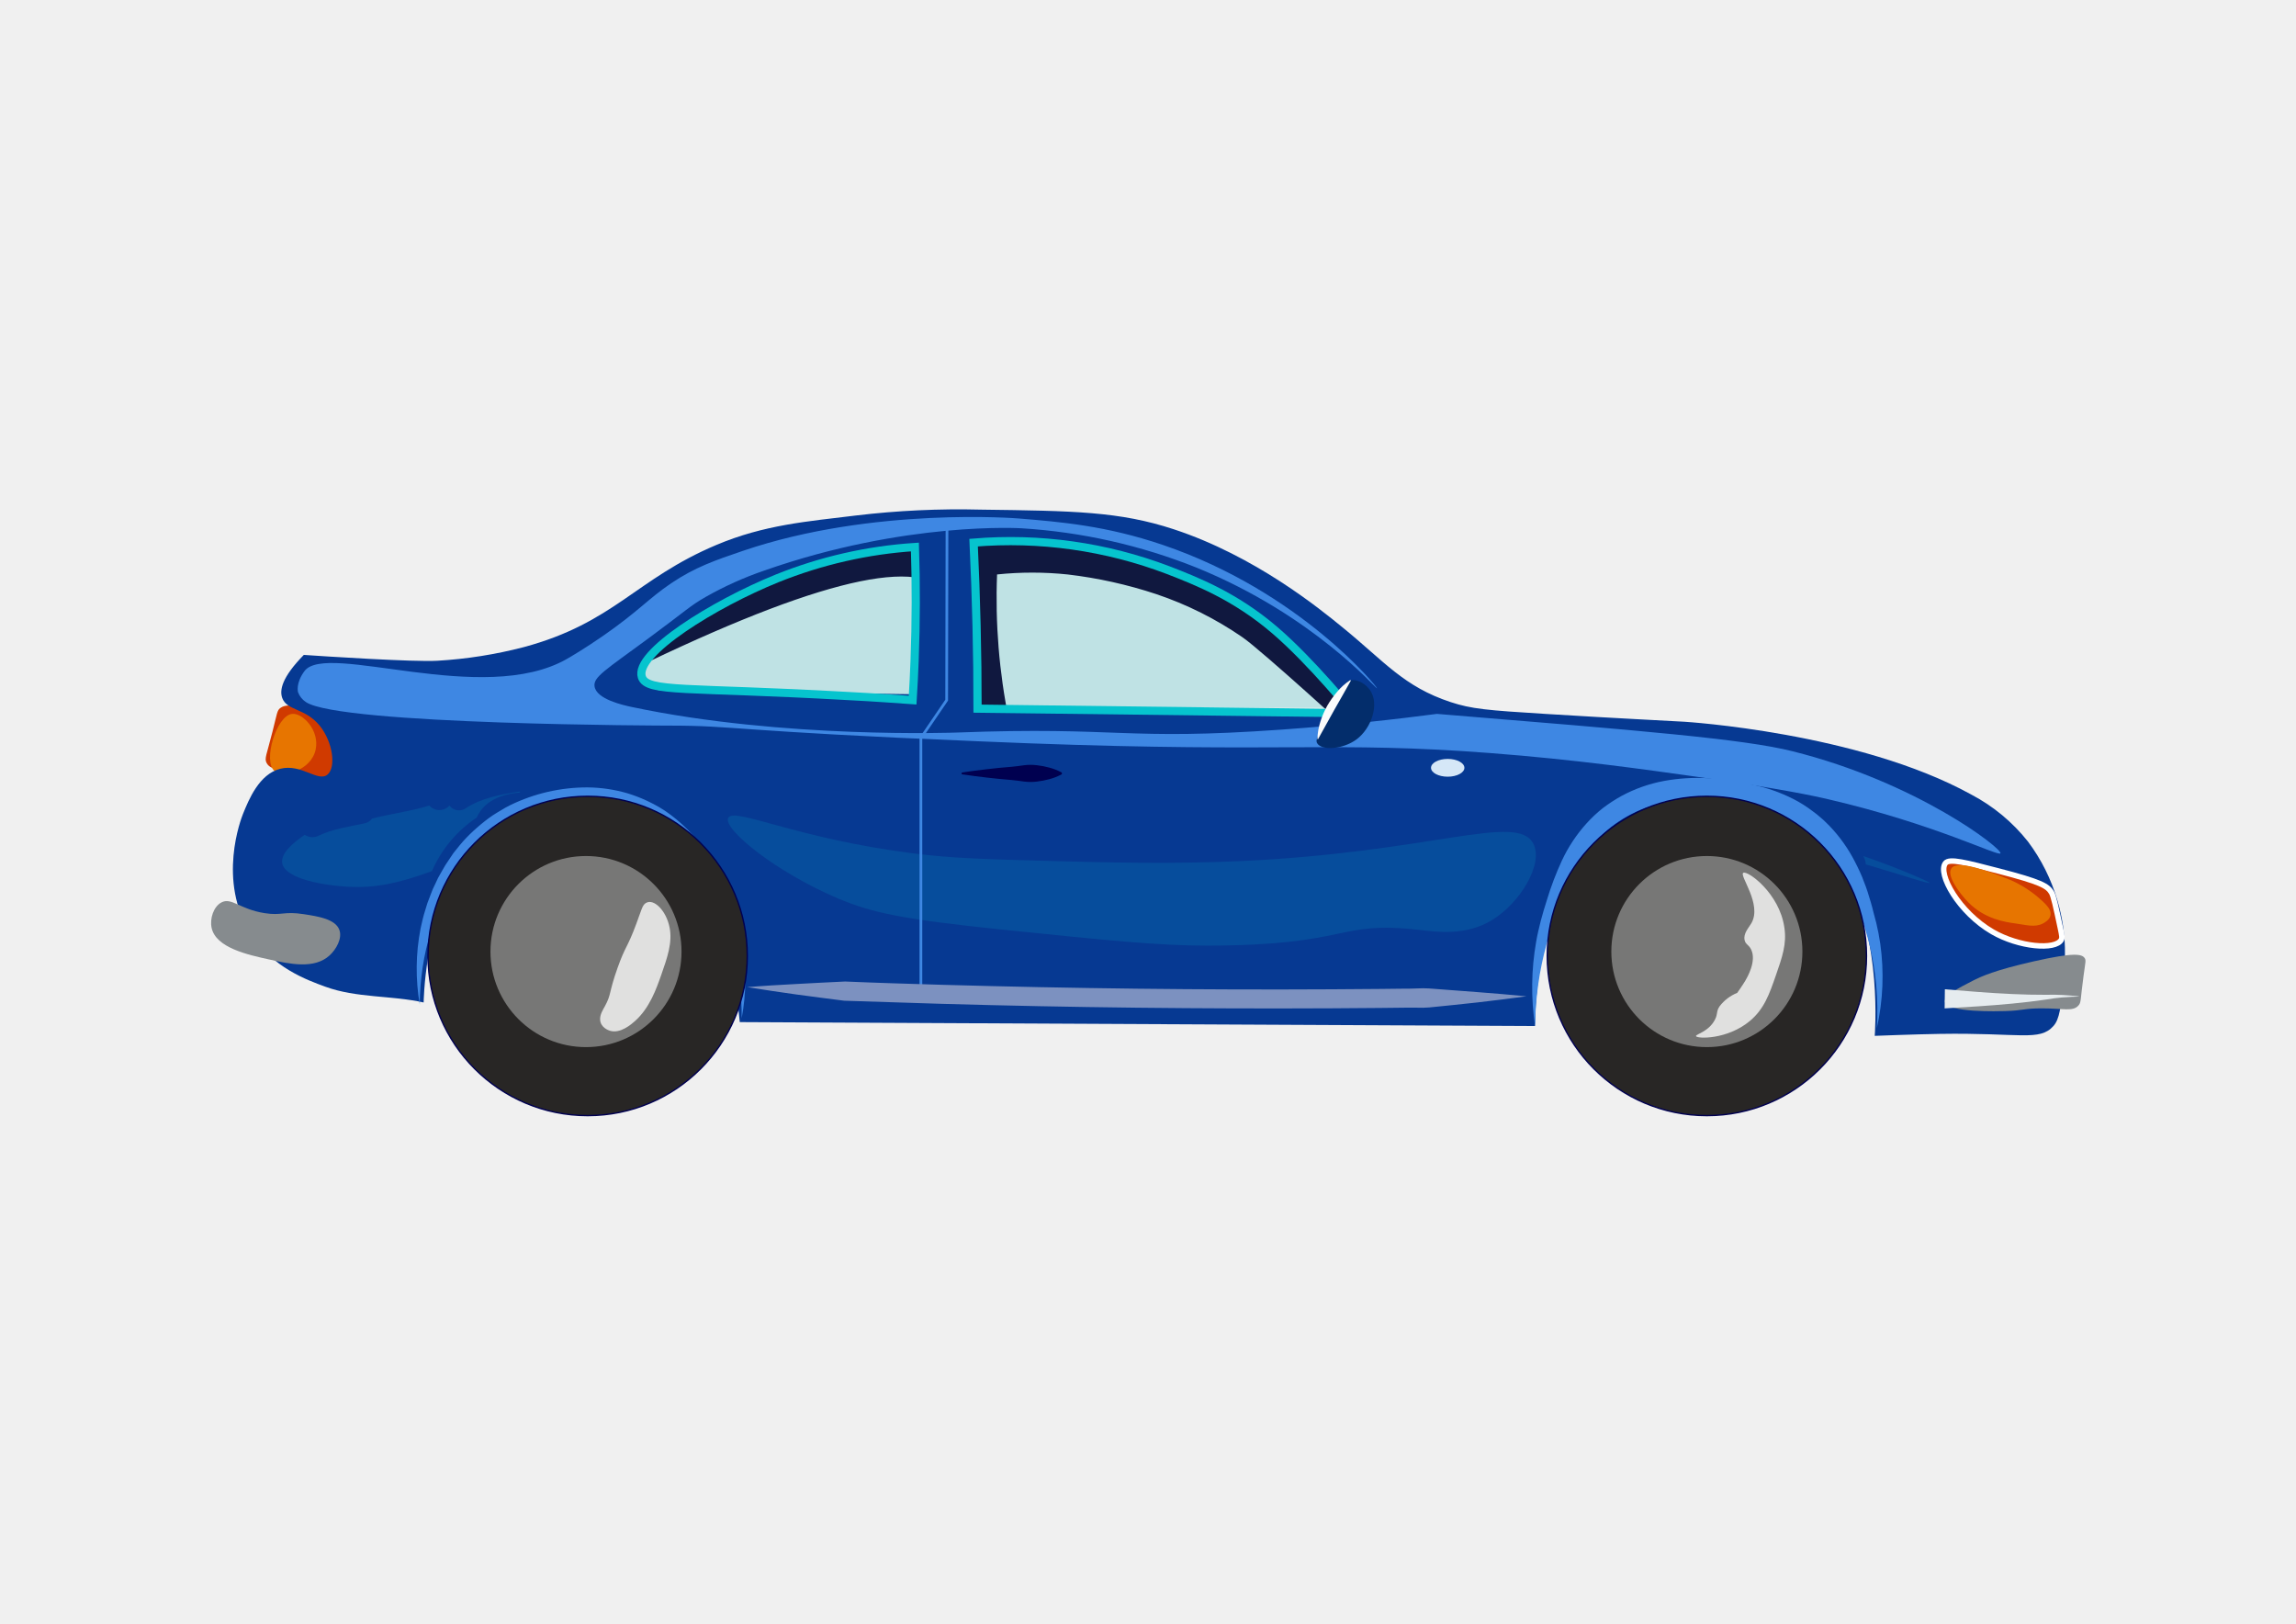
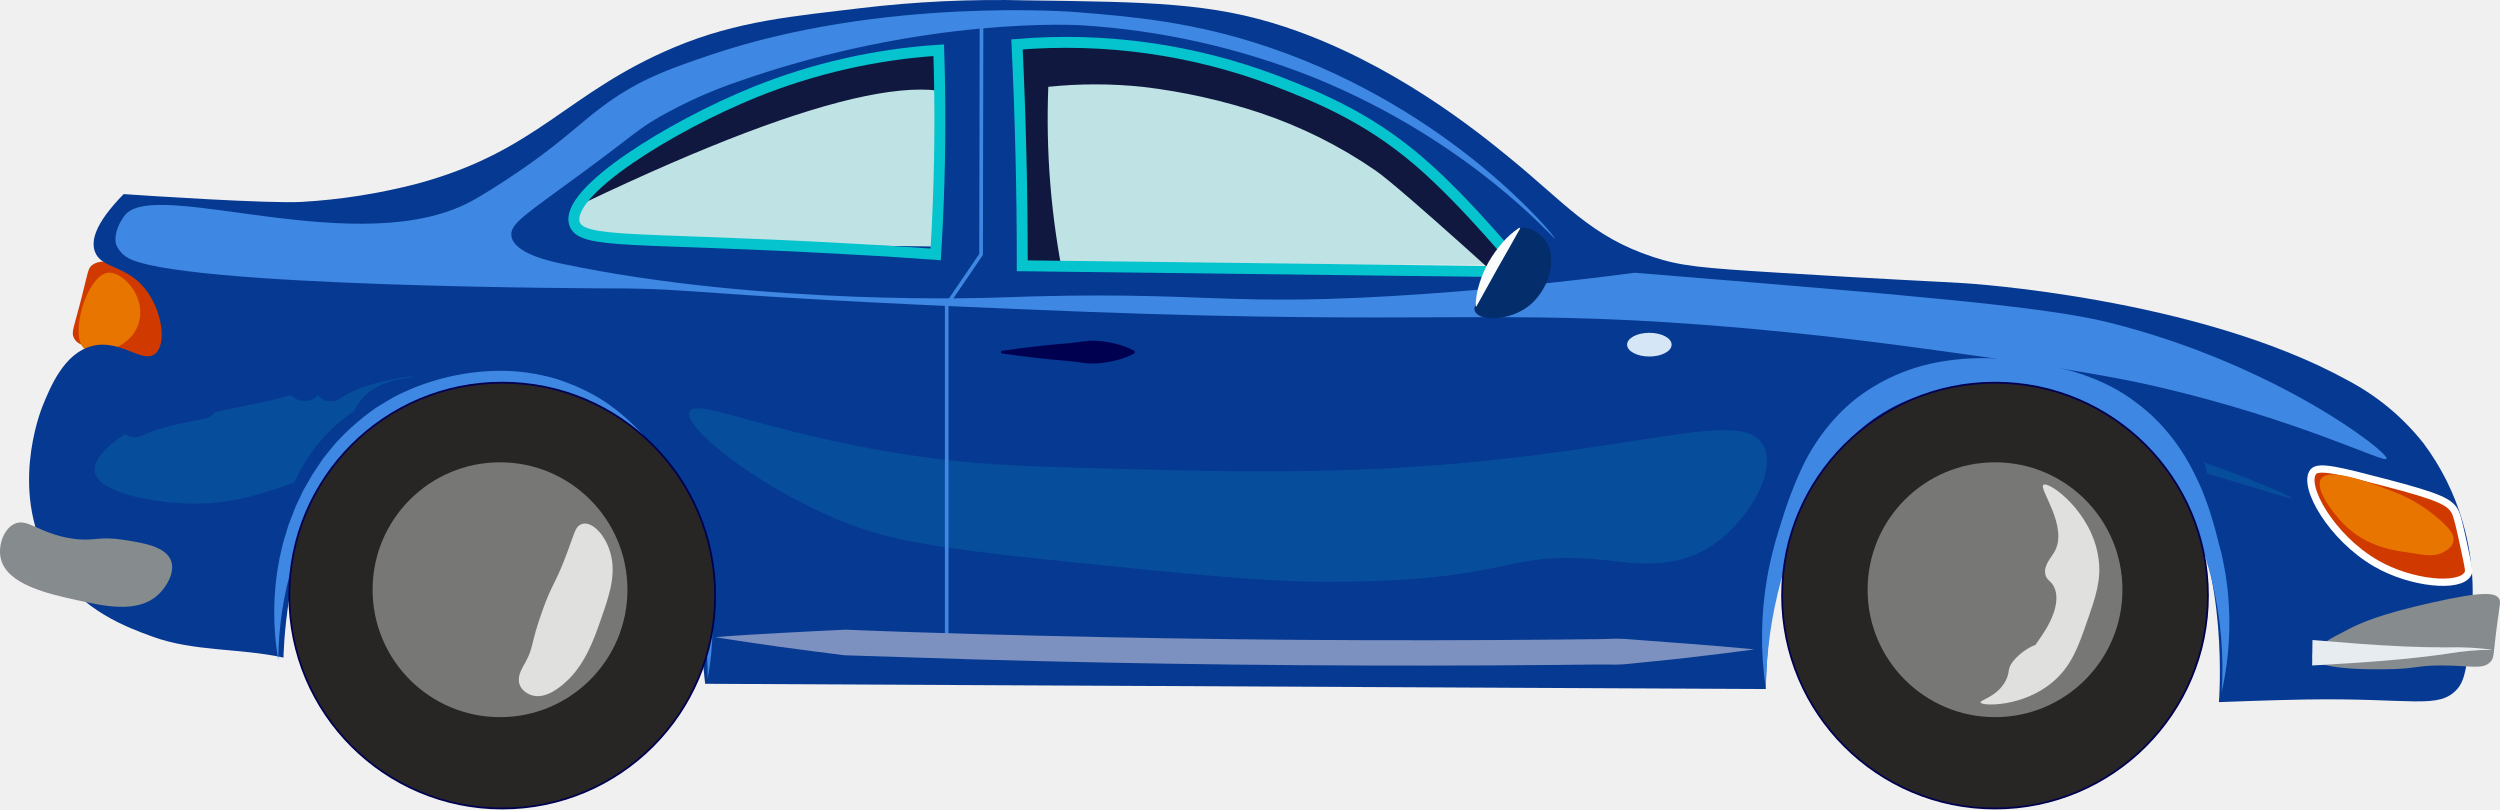
- <svg xmlns="http://www.w3.org/2000/svg" id="Layer_1" data-name="Layer 1" viewBox="0 0 841.89 595.28">
-   <defs>
-     <style>.cls-1{fill:#bfe2e4;}.cls-2{fill:#10183f;}.cls-3{fill:#063992;}.cls-20,.cls-4{fill:#d03a00;}.cls-5{fill:#e77500;}.cls-6{fill:#064d9c;}.cls-7,.cls-9{fill:none;}.cls-7{stroke:#3e87e3;}.cls-13,.cls-20,.cls-7,.cls-9{stroke-miterlimit:10;}.cls-8{fill:#3e87e3;}.cls-9{stroke:#06c4ce;stroke-width:3px;}.cls-10{fill:#7c91c0;}.cls-11{fill:#868b8e;}.cls-12{fill:#000050;}.cls-13{fill:#282625;stroke:#000050;stroke-width:0.5px;}.cls-14{fill:#777776;}.cls-15{fill:#e0e0df;}.cls-16{fill:#d5e7f7;}.cls-17{fill:#032d6b;}.cls-18{fill:#fafbfc;}.cls-19{fill:#e6ecef;}.cls-20{stroke:#fff;stroke-width:2px;}</style>
+ <svg xmlns="http://www.w3.org/2000/svg" id="Layer_1" data-name="Layer 1" viewBox="0 0 687.286 222.514" version="1.1" width="687.287" height="222.514">
+   <defs id="defs4">
+     <style id="style2">.cls-1{fill:#bfe2e4;}.cls-2{fill:#10183f;}.cls-3{fill:#063992;}.cls-20,.cls-4{fill:#d03a00;}.cls-5{fill:#e77500;}.cls-6{fill:#064d9c;}.cls-7,.cls-9{fill:none;}.cls-7{stroke:#3e87e3;}.cls-13,.cls-20,.cls-7,.cls-9{stroke-miterlimit:10;}.cls-8{fill:#3e87e3;}.cls-9{stroke:#06c4ce;stroke-width:3px;}.cls-10{fill:#7c91c0;}.cls-11{fill:#868b8e;}.cls-12{fill:#000050;}.cls-13{fill:#282625;stroke:#000050;stroke-width:0.5px;}.cls-14{fill:#777776;}.cls-15{fill:#e0e0df;}.cls-16{fill:#d5e7f7;}.cls-17{fill:#032d6b;}.cls-18{fill:#fafbfc;}.cls-19{fill:#e6ecef;}.cls-20{stroke:#fff;stroke-width:2px;}</style>
  </defs>
-   <path class="cls-1" d="M231.68,249.48C228.89,241,259.46,222,285,212a176.3,176.3,0,0,1,50.52-11.5c.43,13.31.43,27.24-.12,41.74-.18,4.87-.43,9.67-.72,14.4-5.57-.42-13.9-1-24-1.52C252.06,252.08,233.71,255.68,231.68,249.48Z" />
-   <path class="cls-1" d="M360.94,197q.71,14.81,1.08,30.24.38,16.17.36,31.68c98.09.62,108.94.62,130.66.62h-4.32l7,.49c-.07-.07-30.66-36.78-63.46-53C416.74,199.46,393.93,193,360.94,197Z" />
-   <path class="cls-2" d="M365.6,210.6a223.17,223.17,0,0,0,4.32,53.28,23.39,23.39,0,0,1-17.28,0,23.06,23.06,0,0,1-10.8-9.36q13.2-27.47,5-37.44-16.61-20.33-121.68,31.68a170.33,170.33,0,0,1,30.24-25.2c36.82-24.06,73.18-27.22,94.32-28.8,32-2.4,59.49,2.22,74.16,7.92A251.75,251.75,0,0,1,448.4,214.2c6.72,3.64,10.09,5.47,14.4,8.64,10,7.34,10.38,11.08,20.88,20.88,11.61,10.83,20.37,14.92,19.44,17.28-1.16,2.92-15.12.71-15.12.72,12.25,11.21-25.46-23.36-32.4-28.08a126.74,126.74,0,0,0-31.67-15.84h0a163.52,163.52,0,0,0-32.39-7.19A125,125,0,0,0,365.6,210.6Z" />
-   <path class="cls-3" d="M111.42,240.14l0,0C109.87,240,110,240,111.42,240.14Z" />
-   <path class="cls-4" d="M102.8,259.56c3.46-2.56,10.54.83,14.4,3.6,13.87,9.94,15.34,32.88,11.52,34.56-2.92,1.28-6.51-10.93-19.44-14.4-5.55-1.5-9.92-.6-11.52-3.6-.89-1.68,0-2.91,2.16-11.52C101.63,261.51,101.57,260.46,102.8,259.56Z" />
-   <path class="cls-5" d="M107.12,261.72c3.84-.4,10.08,6,8.64,13-1.64,7.9-12,10.38-15.12,7.92C96.33,279.17,101.29,262.32,107.12,261.72Z" />
-   <path class="cls-3" d="M754.4,330.12a67.34,67.34,0,0,0-10.8-21.6,65.2,65.2,0,0,0-20.88-17.28C681.41,268.48,617.6,264.6,617.6,264.6c-8.05-.49-22.32-1.1-51.12-2.88-21.35-1.32-26.94-1.82-34.56-4.32-17.19-5.66-24.17-14.79-39.6-27.36-8.56-7-32.17-26.21-61.92-36-19.86-6.54-36.76-6.76-70.56-7.2A318.82,318.82,0,0,0,313.76,189c-17.72,2.17-33.55,3.38-51.12,10.8-29.57,12.47-37.41,28.5-70.56,37.44a163.45,163.45,0,0,1-31.68,5c-8.65.52-42.44-1.68-49-2.14-8.18,8.35-8.92,13-7.9,15.82,1.73,4.69,8.41,3.63,13.68,10.08,4.87,5.94,6.13,15.34,2.88,18-3.47,2.83-9.51-4.11-17.28-2.16s-11.55,11.31-13.68,16.56c-.67,1.65-9.56,24.58,2.88,43.92,8,12.44,20.49,16.93,27.36,19.44,11.42,4.16,24.13,3.13,36,5.76,0,0,.38-29.09,12.24-47.52,8.25-12.82,24.83-24.81,44.62-25.23,23.74-.51,44.54,15.79,51.14,32.43,3.91,9.84,5.76,27.16,6.48,33.84.17,1.54,1.44,13.67,1.44,13.68l291.6,1.44s-.37-31.42,12.24-53.28c2-3.48,13.31-23.09,35.44-28.95,25.61-6.78,54,7.94,66.08,27.51,13.76,22.32,10.8,58.32,10.8,58.32s14.53-.57,23.76-.72c29.6-.48,36.65,2.82,41.76-2.88,2.29-2.56,2.73-7,3.6-15.84C757.26,353.29,758.18,342.87,754.4,330.12Zm-419-135.36h0v59.76h0s-27.48-.35-51.84-.72c-9.45-.15-23.59-.38-41-.72a8.27,8.27,0,0,1-6.48-3.6,8.11,8.11,0,0,1-.82-6.54l8.74-9.3h0s31.69-20.64,68.4-29.52c18.41-4.46,33.24-4.79,44.64-5,8.43-.19,33.2-.74,56.16,5C454.76,214.59,482.89,244,496.64,261c-49.79-.61-79.63-.75-97.92-.75H359.84l-2.16-65.52H335.36Z" />
-   <path class="cls-6" d="M267,299.88c-1.94,4.05,17.42,19.84,40.32,29.52,12.32,5.2,23.29,7.63,61.2,11.52,37.58,3.85,56.37,5.78,74.16,5.76,53-.07,47-9.24,77.76-5.76,6.4.72,17,2.28,26.64-3.6,10.36-6.3,19.05-20.72,15.12-28.08-6.08-11.38-37.39,3.35-108,6.48-24.8,1.09-48,.48-66.24,0-25.78-.69-38.66-1-53.28-2.88C291.69,307.38,269,295.72,267,299.88Z" />
-   <path class="cls-7" d="M347.24,193.14l-.12,63.55-9.45,13.88h0l0,90.51" />
-   <path class="cls-8" d="M111.67,246c-3.35,4.49-2.39,7.78-2.39,7.78a7.38,7.38,0,0,0,2.88,3.6c12.37,8.43,133.2,8.64,133.2,8.64,24.8,0,22.31,2,113.76,5.76l18,.72c94.35,3.49,111.82-.8,169.15,3.57,31.46,2.4,57.39,6.1,75.65,8.67C653.67,289.21,666,292,670.3,293c39.45,9.17,62.61,21.19,63.22,19.84.75-1.65-30.45-26-76.32-37.44-17.9-4.48-55.37-7.55-130.31-13.68h0c-14.23,1.87-33.69,4.11-56.88,5.76-58.1,4.12-59.17-1.19-119.16,1.08,0,0-63.58,2.4-119.16-9.36-3.24-.69-13-2.85-13.68-7.56-.53-3.43,4-6,19.8-17.64,14.45-10.67,14.88-11.65,20.88-15.12a126.33,126.33,0,0,1,21.6-9.72c51.83-18.19,94.32-15.48,94.32-15.48a206.8,206.8,0,0,1,64.08,14.4c43,17.47,66,44.62,66.24,44.28s-28.18-35.45-78.48-52.56c-20.77-7.07-37.54-8.46-52.92-9.72,0,0-53.35-4.41-101.16,11.88-10.2,3.47-17.54,6-26.28,11.88-8.3,5.6-12.09,10.38-25.2,19.44-6.43,4.44-11.66,7.53-13,8.28C177.14,259.17,119.76,235.17,111.67,246Z" />
-   <path class="cls-9" d="M235.35,248.19c-2.77-8.67,26.53-26.82,49.61-36.15a163.49,163.49,0,0,1,50.52-11.5c.43,13.31.43,27.24-.12,41.74-.18,4.87-.43,9.67-.72,14.4-5.51-.39-13.86-1-24-1.52C251.9,251.84,237.19,253.93,235.35,248.19Z" />
-   <path class="cls-9" d="M357,198.94q.71,14.81,1.08,30.24.38,15.63.36,30.62l137.76,1.68h0s-15.23-18.86-28.8-30.48c-14.65-12.56-29-18.06-39.12-22A162.62,162.62,0,0,0,357,198.94Z" />
-   <path class="cls-10" d="M274,361.89c3-.25,6-.42,9-.63l9-.51c6-.34,11.93-.62,17.89-.91,11.89.51,23.78.85,35.67,1.21q35.67,1,71.35,1.42t71.38.22l17.84-.13,8.92-.1c1.49,0,3,0,4.46-.08a36.87,36.87,0,0,1,4.46,0l17.87,1.35c6,.47,11.92.94,17.89,1.53-5.94.82-11.88,1.53-17.82,2.23S530,368.72,524,369.35a37.05,37.05,0,0,1-4.47.08c-1.49,0-3,0-4.47,0l-8.94.1-17.87.13q-35.75.18-71.49-.22t-71.47-1.42l-35.73-1.14c-5.93-.76-11.87-1.51-17.79-2.32l-8.89-1.29C279.93,362.82,277,362.39,274,361.89Z" />
-   <path class="cls-8" d="M153.92,368.28a77,77,0,0,1,.29-27.86c.52-2.3,1-4.62,1.76-6.87.37-1.12.64-2.29,1.1-3.38l1.28-3.34c.41-1.12,1-2.18,1.48-3.26s1-2.18,1.63-3.2l1.8-3.13c.64-1,1.34-2,2-3l1-1.48,1.14-1.42c.77-.93,1.5-1.9,2.31-2.8a58.46,58.46,0,0,1,5.21-5.11,60.45,60.45,0,0,1,5.77-4.52c1-.66,2.09-1.28,3.14-1.92a33.94,33.94,0,0,1,3.24-1.8,64.38,64.38,0,0,1,28.37-6.52,54.07,54.07,0,0,1,14.66,2.17,54.94,54.94,0,0,1,13.47,6.23,58.24,58.24,0,0,1,19.21,21.71,90.33,90.33,0,0,1,5.59,13.06c.74,2.18,1.5,4.44,2.12,6.72.32,1.14.62,2.29.87,3.44s.51,2.31.72,3.47a76.66,76.66,0,0,1-.13,27.85,93.67,93.67,0,0,0-3.69-27c-.33-1.07-.63-2.15-1-3.21s-.72-2.12-1.12-3.16c-.79-2.09-1.69-4.12-2.64-6.22a100.69,100.69,0,0,0-6.17-11.86c-4.64-7.48-10.55-14-17.82-18.43a48.81,48.81,0,0,0-11.6-5.05,47,47,0,0,0-12.55-1.76A55.07,55.07,0,0,0,202.64,298a61.93,61.93,0,0,0-12.28,4,28,28,0,0,0-2.83,1.45l-2.8,1.58a64.05,64.05,0,0,0-5.24,3.75,61.85,61.85,0,0,0-4.86,4.31c-.77.76-1.47,1.6-2.22,2.39l-1.11,1.21-1,1.28a68.72,68.72,0,0,0-7.21,11l-1.48,3c-.52,1-.87,2-1.32,3.07-.92,2-1.55,4.18-2.29,6.3A93.83,93.83,0,0,0,153.92,368.28Z" />
-   <path class="cls-8" d="M562.88,376.2a95.88,95.88,0,0,1,.39-30.93c.22-1.29.47-2.57.77-3.84s.58-2.55.92-3.82c.64-2.53,1.44-5.05,2.2-7.48a111.12,111.12,0,0,1,5.58-14.7,55.2,55.2,0,0,1,9-13.55,48.9,48.9,0,0,1,6-5.63,57.58,57.58,0,0,1,6.94-4.5,53.29,53.29,0,0,1,15.51-5.45,69.15,69.15,0,0,1,16.22-1,106.07,106.07,0,0,1,15.76,2.3,59.55,59.55,0,0,1,15.42,5.33,46.29,46.29,0,0,1,7,4.41,36.23,36.23,0,0,1,3.21,2.58c1.07.87,2,1.88,3,2.84A55.18,55.18,0,0,1,680.2,316c.65,1.18,1.18,2.41,1.76,3.61s1.07,2.44,1.52,3.69c1,2.47,1.78,5,2.5,7.49.37,1.25.7,2.51,1,3.76s.65,2.49,1,3.78c.61,2.55,1.1,5.13,1.48,7.72a86,86,0,0,1-1.28,30.92,102.48,102.48,0,0,0-2.58-30.19c-.6-2.43-1.25-4.84-2-7.21-.39-1.18-.8-2.37-1.23-3.58s-.85-2.38-1.3-3.55A81.92,81.92,0,0,0,674.7,319a52.16,52.16,0,0,0-8.91-11.26c-.89-.79-1.73-1.63-2.69-2.34l-1.39-1.11c-.46-.37-1-.68-1.45-1a39.3,39.3,0,0,0-6.09-3.6,53.62,53.62,0,0,0-13.61-4.36l-3.69-.71c-1.22-.22-2.43-.42-3.64-.6q-3.65-.52-7.26-.74c-9.65-.55-19.36.89-27.78,5.17a49.53,49.53,0,0,0-6,3.66,45,45,0,0,0-5.35,4.61,51.83,51.83,0,0,0-8.49,11.58c-1.17,2.15-2.26,4.37-3.29,6.64s-2,4.61-3,7-1.91,4.68-2.73,7.05-1.56,4.76-2.25,7.17A117.54,117.54,0,0,0,562.88,376.2Z" />
-   <path class="cls-6" d="M683.19,313.82c.06.11.13.21.19.33a6.82,6.82,0,0,1,.77,2.75c15,4.41,23.28,7.31,23.45,6.74C707.64,323.5,698.4,319.08,683.19,313.82Z" />
-   <path class="cls-6" d="M170.84,296.27a4.35,4.35,0,0,1-6.05-.94,4.94,4.94,0,0,1-7.37,0c-6.88,2.12-14.5,3.08-21,4.77a4.45,4.45,0,0,1-2.8,1.76c-5.65,1.22-11.54,2-16.81,4.53a5,5,0,0,1-5.07-.34c-5.1,3.46-8.84,7.18-8.25,10.43,1.07,5.88,16,8.24,24.48,8.64,9.75.45,18-1.23,30.41-5.75a45.45,45.45,0,0,1,16.42-19.64c2.78-6.13,8.82-8.54,15.85-9.19v-.36C183.64,291.21,176.54,292.57,170.84,296.27Z" />
-   <path class="cls-11" d="M81.2,330.84c3.68-1.94,6.63,2.46,15.8,3.93,6.37,1,7-.77,14.44.39,5.26.81,11.54,1.79,13,5.76,1.12,3.13-1.16,7.13-3.6,9.36-5.62,5.12-14.57,3.15-22.32,1.44S79.19,347.46,77.6,340.2C76.86,336.79,78.31,332.36,81.2,330.84Z" />
-   <path class="cls-12" d="M352.64,283.21c3.06-.47,6.12-.83,9.18-1.2l4.59-.5,4.59-.4c1.53-.13,3.06-.37,4.59-.57a19.05,19.05,0,0,1,4.59,0,29.7,29.7,0,0,1,4.59.88,20.39,20.39,0,0,1,4.59,1.82v.6a20.39,20.39,0,0,1-4.59,1.82,30.93,30.93,0,0,1-4.59.88,19.05,19.05,0,0,1-4.59,0c-1.53-.2-3.06-.44-4.59-.57l-4.59-.41-4.59-.49c-3.06-.37-6.12-.73-9.18-1.2Z" />
-   <circle class="cls-13" cx="215.48" cy="350.47" r="58.53" />
-   <circle class="cls-14" cx="214.87" cy="348.86" r="35.03" />
-   <path class="cls-15" d="M236.8,331.07c-1.25.78-1.53,2.34-3.41,7.42-3.45,9.33-4,8.07-6.95,16.37-3.27,9.19-2.22,9.62-4.62,14-.8,1.45-1.89,3.15-1.77,5,.17,2.82,3,3.84,3.5,4,3.89,1.28,8.08-2.45,9.32-3.56,5.34-4.76,7.8-11.78,9.59-16.87,2.24-6.38,4.16-11.87,3.06-17.42C244.29,333.8,239.68,329.25,236.8,331.07Z" />
-   <circle class="cls-13" cx="625.87" cy="350.47" r="58.53" />
-   <circle class="cls-14" cx="625.87" cy="348.86" r="35.03" />
-   <path class="cls-15" d="M639.2,320c-1.5,1,7,11.5,3,18.45-1,1.74-3,3.72-2.5,6.18.36,1.67,1.5,1.64,2.39,3.45,2.12,4.3-1.5,10.4-2.16,11.52C639,361.18,637,364,637,364h0a15.36,15.36,0,0,0-6.42,4.86c-1.39,2-.58,2.7-1.77,5-2.32,4.45-7.14,5.31-6.93,6,.3,1,11.45,1.37,19.75-5.55,5.26-4.38,7.16-9.86,9.59-16.87,2.25-6.48,4-11.38,3.06-17.42C652.46,327.35,640.71,319,639.2,320Z" />
-   <ellipse class="cls-16" cx="530.84" cy="281.49" rx="6.12" ry="3.26" />
-   <path class="cls-17" d="M502.4,253.08c3.43,5,.58,13.84-5,18-5,3.69-12.74,4.15-14.4,1.44-1-1.67,1-3.27,5.76-13,3.39-6.92,4-9.48,6.48-10.07C497.86,248.84,500.91,250.88,502.4,253.08Z" />
-   <path class="cls-18" d="M483.07,270.9a22.12,22.12,0,0,1,1.11-6.4,30.39,30.39,0,0,1,2.47-5.73,33.88,33.88,0,0,1,3.61-5.1,22.19,22.19,0,0,1,4.83-4.33l.26.16c-2,3.62-4.06,7.15-6.08,10.73-1,1.77-2,3.6-3,5.4s-2,3.61-3,5.4Z" />
-   <path class="cls-11" d="M764.41,351.27c-1-1.48-3.68-2.21-18.65,1.17-14.2,3.2-19.41,5.57-22.56,7.2-5,2.55-10.54,5.43-10.08,7.68.81,4,20,3.42,22.08,3.36,7-.21,6.72-1,13.44-1,8.21,0,11.32,1.26,13.44-1,1.12-1.18.69-2,1.92-11C764.69,352.61,764.94,352.06,764.41,351.27Z" />
-   <path class="cls-19" d="M713.09,366.19c11.82.15,23.7.3,35.42-.49,4.67-.32,9.42-.79,14-.34" />
-   <path class="cls-19" d="M713.14,362.69c8.24.69,16.44,1.37,24.66,1.74,4.11.19,8.21.29,12.34.28a74.73,74.73,0,0,1,12.42.65,74.78,74.78,0,0,0-12.3,1.09c-4.1.6-8.23,1.08-12.37,1.48-8.28.8-16.58,1.28-24.84,1.76Z" />
-   <path class="cls-20" d="M752.24,327.24c-1.44-2.44-3.86-3.88-19.44-7.92-12-3.12-18-4.68-19.44-2.88-3.07,3.88,5,18.12,17.28,25.2,9.64,5.57,23.06,6.8,25.2,2.88.35-.64.3-1.22-.36-4.32C753.84,332.43,753,328.55,752.24,327.24Z" />
-   <path class="cls-5" d="M715.52,318.36c-1.85,2.68,3,9.19,6.24,12.48,6.08,6.18,13.73,7.23,17.22,7.71,3.92.53,7.17,1.57,10.14,0,.65-.35,2.44-1.32,2.76-3s-.78-3.25-3.6-5.76a41.63,41.63,0,0,0-11.16-7.2C729.63,319.6,717.86,315,715.52,318.36Z" />
+   <path class="cls-1" d="m 154.271,62.744 c -2.79,-8.48 27.78,-27.48 53.32,-37.48 a 176.3,176.3 0 0 1 50.52,-11.5 c 0.43,13.31 0.43,27.24 -0.12,41.74 -0.18,4.87 -0.43,9.67 -0.72,14.4 -5.57,-0.42 -13.9,-1 -24,-1.52 -58.62,-3.04 -76.97,0.56 -79,-5.64 z" id="path8" style="fill:#bfe2e4" />
+   <path class="cls-1" d="m 283.531,10.264 q 0.71,14.81 1.08,30.24 0.38,16.17 0.36,31.68 c 98.09,0.62 108.94,0.62 130.66,0.62 h -4.32 l 7,0.49 c -0.07,-0.07 -30.66,-36.78 -63.46,-53 -15.52,-7.57 -38.33,-14.03 -71.32,-10.03 z" id="path10" style="fill:#bfe2e4" />
+   <path class="cls-2" d="m 288.191,23.864 a 223.17,223.17 0 0 0 4.32,53.28 23.39,23.39 0 0 1 -17.28,0 23.06,23.06 0 0 1 -10.8,-9.36 q 13.2,-27.47 5,-37.44 -16.61,-20.33 -121.68,31.68 a 170.33,170.33 0 0 1 30.24,-25.2 c 36.82,-24.06 73.18,-27.22 94.32,-28.8 32,-2.4 59.49,2.22 74.16,7.92 a 251.75,251.75 0 0 1 24.52,11.52 c 6.72,3.64 10.09,5.47 14.4,8.64 10,7.34 10.38,11.08 20.88,20.88 11.61,10.83 20.37,14.92 19.44,17.28 -1.16,2.92 -15.12,0.71 -15.12,0.72 12.25,11.21 -25.46,-23.36 -32.4,-28.08 a 126.74,126.74 0 0 0 -31.67,-15.84 v 0 a 163.52,163.52 0 0 0 -32.39,-7.19 125,125 0 0 0 -25.94,-0.01 z" id="path12" style="fill:#10183f" />
+   <path class="cls-3" d="m 34.011,53.404 v 0 c -1.55,-0.14 -1.42,-0.14 0,0 z" id="path14" style="fill:#063992" />
+   <path class="cls-4" d="m 25.391,72.824 c 3.46,-2.56 10.54,0.83 14.4,3.6 13.87,9.94 15.34,32.88 11.52,34.56 -2.92,1.28 -6.51,-10.93 -19.44,-14.4 -5.55,-1.5 -9.92,-0.6 -11.52,-3.6 -0.89,-1.68 0,-2.91 2.16,-11.52 1.71,-6.69 1.65,-7.74 2.88,-8.64 z" id="path16" style="fill:#d03a00" />
+   <path class="cls-5" d="m 29.711,74.984 c 3.84,-0.4 10.08,6 8.64,13 -1.64,7.9 -12,10.38 -15.12,7.92 -4.31,-3.47 0.65,-20.32 6.48,-20.92 z" id="path18" style="fill:#e77500" />
+   <path class="cls-3" d="m 676.991,143.384 a 67.34,67.34 0 0 0 -10.8,-21.6 65.2,65.2 0 0 0 -20.88,-17.28 c -41.31,-22.76 -105.12,-26.64 -105.12,-26.64 -8.05,-0.49 -22.32,-1.1 -51.12,-2.88 -21.35,-1.32 -26.94,-1.82 -34.56,-4.32 -17.19,-5.66 -24.17,-14.79 -39.6,-27.36 -8.56,-7 -32.17,-26.21 -61.92,-36 -19.86,-6.54 -36.76,-6.76 -70.56,-7.2 a 318.82,318.82 0 0 0 -46.08,2.16 c -17.72,2.17 -33.55,3.38 -51.12,10.8 -29.57,12.47 -37.41,28.5 -70.56,37.44 a 163.45,163.45 0 0 1 -31.68,5 c -8.65,0.52 -42.44,-1.68 -49,-2.14 -8.18,8.35 -8.92,13 -7.9,15.82 1.73,4.69 8.41,3.63 13.68,10.08 4.87,5.94 6.13,15.34 2.88,18 -3.47,2.83 -9.51,-4.11 -17.28,-2.16 -7.77,1.95 -11.55,11.31 -13.68,16.56 -0.67,1.65 -9.56,24.58 2.88,43.92 8,12.44 20.49,16.93 27.36,19.44 11.42,4.16 24.13,3.13 36,5.76 0,0 0.38,-29.09 12.24,-47.52 8.25,-12.82 24.83,-24.81 44.62,-25.23 23.74,-0.51 44.54,15.79 51.14,32.43 3.91,9.84 5.76,27.16 6.48,33.84 0.17,1.54 1.44,13.67 1.44,13.68 l 291.6,1.44 c 0,0 -0.37,-31.42 12.24,-53.28 2,-3.48 13.31,-23.09 35.44,-28.95 25.61,-6.78 54,7.94 66.08,27.51 13.76,22.32 10.8,58.32 10.8,58.32 0,0 14.53,-0.57 23.76,-0.72 29.6,-0.48 36.65,2.82 41.76,-2.88 2.29,-2.56 2.73,-7 3.6,-15.84 0.72,-7.03 1.64,-17.45 -2.14,-30.2 z m -419,-135.36 v 0 59.76 0 c 0,0 -27.48,-0.35 -51.84,-0.72 -9.45,-0.15 -23.59,-0.38 -41,-0.72 a 8.27,8.27 0 0 1 -6.48,-3.6 8.11,8.11 0 0 1 -0.82,-6.54 l 8.74,-9.3 v 0 c 0,0 31.69,-20.64 68.4,-29.52 18.41,-4.46 33.24,-4.79 44.64,-5 8.43,-0.19 33.2,-0.74 56.16,5 41.56,10.47 69.69,39.88 83.44,56.88 -49.79,-0.61 -79.63,-0.75 -97.92,-0.75 h -38.88 l -2.16,-65.52 h -22.32 z" id="path20" style="fill:#063992" />
+   <path class="cls-6" d="m 189.591,113.144 c -1.94,4.05 17.42,19.84 40.32,29.52 12.32,5.2 23.29,7.63 61.2,11.52 37.58,3.85 56.37,5.78 74.16,5.76 53,-0.07 47,-9.24 77.76,-5.76 6.4,0.72 17,2.28 26.64,-3.6 10.36,-6.3 19.05,-20.72 15.12,-28.08 -6.08,-11.38 -37.39,3.35 -108,6.48 -24.8,1.09 -48,0.48 -66.24,0 -25.78,-0.69 -38.66,-1 -53.28,-2.88 -42.99,-5.46 -65.68,-17.12 -67.68,-12.96 z" id="path22" style="fill:#064d9c" />
+   <path class="cls-7" d="m 269.831,6.404 -0.12,63.55 -9.45,13.88 v 0 90.51" id="path24" style="fill:none;stroke:#3e87e3;stroke-miterlimit:10" />
+   <path class="cls-8" d="m 34.261,59.264 c -3.35,4.49 -2.39,7.78 -2.39,7.78 a 7.38,7.38 0 0 0 2.88,3.6 c 12.37,8.43 133.2,8.64 133.2,8.64 24.8,0 22.31,2 113.76,5.76 l 18,0.72 c 94.35,3.49 111.82,-0.8 169.15,3.57 31.46,2.4 57.39,6.1 75.65,8.67 31.75,4.47 44.08,7.26 48.38,8.26 39.45,9.17 62.61,21.19 63.22,19.84 0.75,-1.65 -30.45,-26 -76.32,-37.44 -17.9,-4.48 -55.37,-7.55 -130.31,-13.68 v 0 c -14.23,1.87 -33.69,4.11 -56.88,5.76 -58.1,4.12 -59.17,-1.19 -119.16,1.08 0,0 -63.58,2.4 -119.16,-9.36 -3.24,-0.69 -13,-2.85 -13.68,-7.56 -0.53,-3.43 4,-6 19.8,-17.64 14.45,-10.67 14.88,-11.65 20.88,-15.12 a 126.33,126.33 0 0 1 21.6,-9.72 c 51.83,-18.19 94.32,-15.48 94.32,-15.48 a 206.8,206.8 0 0 1 64.08,14.4 c 43,17.47 66,44.62 66.24,44.28 0.24,-0.34 -28.18,-35.45 -78.48,-52.56 -20.77,-7.07 -37.54,-8.46 -52.92,-9.72 0,0 -53.35,-4.41 -101.16,11.88 -10.2,3.47 -17.54,6 -26.28,11.88 -8.3,5.6 -12.09,10.38 -25.2,19.44 -6.43,4.44 -11.66,7.53 -13,8.28 -30.75,17.61 -88.13,-6.39 -96.22,4.44 z" id="path26" style="fill:#3e87e3" />
+   <path class="cls-9" d="m 157.941,61.454 c -2.77,-8.67 26.53,-26.82 49.61,-36.15 a 163.49,163.49 0 0 1 50.52,-11.5 c 0.43,13.31 0.43,27.24 -0.12,41.74 -0.18,4.87 -0.43,9.67 -0.72,14.4 -5.51,-0.39 -13.86,-1 -24,-1.52 -58.74,-3.32 -73.45,-1.23 -75.29,-6.97 z" id="path28" style="fill:none;stroke:#06c4ce;stroke-width:3px;stroke-miterlimit:10" />
+   <path class="cls-9" d="m 279.591,12.204 q 0.71,14.81 1.08,30.24 0.38,15.63 0.36,30.62 l 137.76,1.68 v 0 c 0,0 -15.23,-18.86 -28.8,-30.48 -14.65,-12.56 -29,-18.06 -39.12,-22 a 162.62,162.62 0 0 0 -71.28,-10.06 z" id="path30" style="fill:none;stroke:#06c4ce;stroke-width:3px;stroke-miterlimit:10" />
+   <path class="cls-10" d="m 196.591,175.154 c 3,-0.25 6,-0.42 9,-0.63 l 9,-0.51 c 6,-0.34 11.93,-0.62 17.89,-0.91 11.89,0.51 23.78,0.85 35.67,1.21 q 35.67,1 71.35,1.42 35.68,0.42 71.38,0.22 l 17.84,-0.13 8.92,-0.1 c 1.49,0 3,0 4.46,-0.08 a 36.87,36.87 0 0 1 4.46,0 l 17.87,1.35 c 6,0.47 11.92,0.94 17.89,1.53 -5.94,0.82 -11.88,1.53 -17.82,2.23 -5.94,0.7 -11.91,1.23 -17.91,1.86 a 37.05,37.05 0 0 1 -4.47,0.08 c -1.49,0 -3,0 -4.47,0 l -8.94,0.1 -17.87,0.13 q -35.75,0.18 -71.49,-0.22 -35.74,-0.4 -71.47,-1.42 l -35.73,-1.14 c -5.93,-0.76 -11.87,-1.51 -17.79,-2.32 l -8.89,-1.29 c -2.95,-0.45 -5.88,-0.88 -8.88,-1.38 z" id="path32" style="fill:#7c91c0" />
+   <path class="cls-8" d="m 76.511,181.544 a 77,77 0 0 1 0.29,-27.86 c 0.52,-2.3 1,-4.62 1.76,-6.87 0.37,-1.12 0.64,-2.29 1.1,-3.38 l 1.28,-3.34 c 0.41,-1.12 1,-2.18 1.48,-3.26 0.48,-1.08 1,-2.18 1.63,-3.2 l 1.8,-3.13 c 0.64,-1 1.34,-2 2,-3 l 1,-1.48 1.14,-1.42 c 0.77,-0.93 1.5,-1.9 2.31,-2.8 a 58.46,58.46 0 0 1 5.21,-5.11 60.45,60.45 0 0 1 5.77,-4.52 c 1,-0.66 2.09,-1.28 3.14,-1.92 a 33.94,33.94 0 0 1 3.24,-1.8 64.38,64.38 0 0 1 28.37,-6.52 54.07,54.07 0 0 1 14.66,2.17 54.94,54.94 0 0 1 13.47,6.23 58.24,58.24 0 0 1 19.21,21.71 90.33,90.33 0 0 1 5.59,13.06 c 0.74,2.18 1.5,4.44 2.12,6.72 0.32,1.14 0.62,2.29 0.87,3.44 0.25,1.15 0.51,2.31 0.72,3.47 a 76.66,76.66 0 0 1 -0.13,27.85 93.67,93.67 0 0 0 -3.69,-27 c -0.33,-1.07 -0.63,-2.15 -1,-3.21 -0.37,-1.06 -0.72,-2.12 -1.12,-3.16 -0.79,-2.09 -1.69,-4.12 -2.64,-6.22 a 100.69,100.69 0 0 0 -6.17,-11.86 c -4.64,-7.48 -10.55,-14 -17.82,-18.43 a 48.81,48.81 0 0 0 -11.6,-5.05 47,47 0 0 0 -12.55,-1.76 55.07,55.07 0 0 0 -12.72,1.37 61.93,61.93 0 0 0 -12.28,4 28,28 0 0 0 -2.83,1.45 l -2.8,1.58 a 64.05,64.05 0 0 0 -5.24,3.75 61.85,61.85 0 0 0 -4.86,4.31 c -0.77,0.76 -1.47,1.6 -2.22,2.39 l -1.11,1.21 -1,1.28 a 68.72,68.72 0 0 0 -7.21,11 l -1.48,3 c -0.52,1 -0.87,2 -1.32,3.07 -0.92,2 -1.55,4.18 -2.29,6.3 a 93.83,93.83 0 0 0 -4.08,26.94 z" id="path34" style="fill:#3e87e3" />
+   <path class="cls-8" d="m 485.471,189.464 a 95.88,95.88 0 0 1 0.39,-30.93 c 0.22,-1.29 0.47,-2.57 0.77,-3.84 0.3,-1.27 0.58,-2.55 0.92,-3.82 0.64,-2.53 1.44,-5.05 2.2,-7.48 a 111.12,111.12 0 0 1 5.58,-14.7 55.2,55.2 0 0 1 9,-13.55 48.9,48.9 0 0 1 6,-5.63 57.58,57.58 0 0 1 6.94,-4.5 53.29,53.29 0 0 1 15.51,-5.45 69.15,69.15 0 0 1 16.22,-1 106.07,106.07 0 0 1 15.76,2.3 59.55,59.55 0 0 1 15.42,5.33 46.29,46.29 0 0 1 7,4.41 36.23,36.23 0 0 1 3.21,2.58 c 1.07,0.87 2,1.88 3,2.84 a 55.18,55.18 0 0 1 9.4,13.24 c 0.65,1.18 1.18,2.41 1.76,3.61 0.58,1.2 1.07,2.44 1.52,3.69 1,2.47 1.78,5 2.5,7.49 0.37,1.25 0.7,2.51 1,3.76 0.3,1.25 0.65,2.49 1,3.78 0.61,2.55 1.1,5.13 1.48,7.72 a 86,86 0 0 1 -1.28,30.92 102.48,102.48 0 0 0 -2.58,-30.19 c -0.6,-2.43 -1.25,-4.84 -2,-7.21 -0.39,-1.18 -0.8,-2.37 -1.23,-3.58 -0.43,-1.21 -0.85,-2.38 -1.3,-3.55 a 81.92,81.92 0 0 0 -6.37,-13.44 52.16,52.16 0 0 0 -8.91,-11.26 c -0.89,-0.79 -1.73,-1.63 -2.69,-2.34 l -1.39,-1.11 c -0.46,-0.37 -1,-0.68 -1.45,-1 a 39.3,39.3 0 0 0 -6.09,-3.6 53.62,53.62 0 0 0 -13.61,-4.36 l -3.69,-0.71 c -1.22,-0.22 -2.43,-0.42 -3.64,-0.6 q -3.65,-0.52 -7.26,-0.74 c -9.65,-0.55 -19.36,0.89 -27.78,5.17 a 49.53,49.53 0 0 0 -6,3.66 45,45 0 0 0 -5.35,4.61 51.83,51.83 0 0 0 -8.49,11.58 c -1.17,2.15 -2.26,4.37 -3.29,6.64 -1.03,2.27 -2,4.61 -3,7 -1,2.39 -1.91,4.68 -2.73,7.05 -0.82,2.37 -1.56,4.76 -2.25,7.17 a 117.54,117.54 0 0 0 -4.2,30.04 z" id="path36" style="fill:#3e87e3" />
+   <path class="cls-6" d="m 605.781,127.084 c 0.06,0.11 0.13,0.21 0.19,0.33 a 6.82,6.82 0 0 1 0.77,2.75 c 15,4.41 23.28,7.31 23.45,6.74 0.04,-0.14 -9.2,-4.56 -24.41,-9.82 z" id="path38" style="fill:#064d9c" />
+   <path class="cls-6" d="m 93.431,109.534 a 4.35,4.35 0 0 1 -6.05,-0.94 4.94,4.94 0 0 1 -7.37,0 c -6.88,2.12 -14.5,3.08 -21,4.77 a 4.45,4.45 0 0 1 -2.8,1.76 c -5.65,1.22 -11.54,2 -16.81,4.53 a 5,5 0 0 1 -5.07,-0.34 c -5.1,3.46 -8.84,7.18 -8.25,10.43 1.07,5.88 16,8.24 24.48,8.64 9.75,0.45 18,-1.23 30.41,-5.75 a 45.45,45.45 0 0 1 16.42,-19.64 c 2.78,-6.13 8.82,-8.54 15.85,-9.19 v -0.36 c -7.01,1.03 -14.11,2.39 -19.81,6.09 z" id="path40" style="fill:#064d9c" />
+   <path class="cls-11" d="m 3.791,144.104 c 3.68,-1.94 6.63,2.46 15.8,3.93 6.37,1 7,-0.77 14.44,0.39 5.26,0.81 11.54,1.79 13,5.76 1.12,3.13 -1.16,7.13 -3.6,9.36 -5.62,5.12 -14.57,3.15 -22.32,1.44 -7.75,-1.71 -19.33,-4.26 -20.92,-11.52 -0.74,-3.41 0.71,-7.84 3.6,-9.36 z" id="path42" style="fill:#868b8e" />
+   <path class="cls-12" d="m 275.231,96.474 c 3.06,-0.47 6.12,-0.83 9.18,-1.2 l 4.59,-0.5 4.59,-0.4 c 1.53,-0.13 3.06,-0.37 4.59,-0.57 a 19.05,19.05 0 0 1 4.59,0 29.7,29.7 0 0 1 4.59,0.88 20.39,20.39 0 0 1 4.59,1.82 v 0.6 a 20.39,20.39 0 0 1 -4.59,1.82 30.93,30.93 0 0 1 -4.59,0.88 19.05,19.05 0 0 1 -4.59,0 c -1.53,-0.2 -3.06,-0.44 -4.59,-0.57 l -4.59,-0.41 -4.59,-0.49 c -3.06,-0.37 -6.12,-0.73 -9.18,-1.2 z" id="path44" style="fill:#000050" />
+   <circle class="cls-13" cx="138.071" cy="163.734" r="58.53" id="circle46" style="fill:#282625;stroke:#000050;stroke-width:0.5px;stroke-miterlimit:10" />
+   <circle class="cls-14" cx="137.461" cy="162.124" r="35.03" id="circle48" style="fill:#777776" />
+   <path class="cls-15" d="m 159.391,144.334 c -1.25,0.78 -1.53,2.34 -3.41,7.42 -3.45,9.33 -4,8.07 -6.95,16.37 -3.27,9.19 -2.22,9.62 -4.62,14 -0.8,1.45 -1.89,3.15 -1.77,5 0.17,2.82 3,3.84 3.5,4 3.89,1.28 8.08,-2.45 9.32,-3.56 5.34,-4.76 7.8,-11.78 9.59,-16.87 2.24,-6.38 4.16,-11.87 3.06,-17.42 -1.23,-6.21 -5.84,-10.76 -8.72,-8.94 z" id="path50" style="fill:#e0e0df" />
+   <circle class="cls-13" cx="548.461" cy="163.734" r="58.53" id="circle52" style="fill:#282625;stroke:#000050;stroke-width:0.5px;stroke-miterlimit:10" />
+   <circle class="cls-14" cx="548.461" cy="162.124" r="35.03" id="circle54" style="fill:#777776" />
+   <path class="cls-15" d="m 561.791,133.264 c -1.5,1 7,11.5 3,18.45 -1,1.74 -3,3.72 -2.5,6.18 0.36,1.67 1.5,1.64 2.39,3.45 2.12,4.3 -1.5,10.4 -2.16,11.52 -0.93,1.58 -2.93,4.4 -2.93,4.4 v 0 a 15.36,15.36 0 0 0 -6.42,4.86 c -1.39,2 -0.58,2.7 -1.77,5 -2.32,4.45 -7.14,5.31 -6.93,6 0.3,1 11.45,1.37 19.75,-5.55 5.26,-4.38 7.16,-9.86 9.59,-16.87 2.25,-6.48 4,-11.38 3.06,-17.42 -1.82,-12.67 -13.57,-21.02 -15.08,-20.02 z" id="path56" style="fill:#e0e0df" />
+   <ellipse class="cls-16" cx="453.431" cy="94.754" rx="6.12" ry="3.26" id="ellipse58" style="fill:#d5e7f7" />
+   <path class="cls-17" d="m 424.991,66.344 c 3.43,5 0.58,13.84 -5,18 -5,3.69 -12.74,4.15 -14.4,1.44 -1,-1.67 1,-3.27 5.76,-13 3.39,-6.92 4,-9.48 6.48,-10.07 2.62,-0.61 5.67,1.43 7.16,3.63 z" id="path60" style="fill:#032d6b" />
+   <path class="cls-18" d="m 405.661,84.164 a 22.12,22.12 0 0 1 1.11,-6.4 30.39,30.39 0 0 1 2.47,-5.73 33.88,33.88 0 0 1 3.61,-5.1 22.19,22.19 0 0 1 4.83,-4.33 l 0.26,0.16 c -2,3.62 -4.06,7.15 -6.08,10.73 -1,1.77 -2,3.6 -3,5.4 -1,1.8 -2,3.61 -3,5.4 z" id="path62" style="fill:#fafbfc" />
+   <path class="cls-11" d="m 687.001,164.534 c -1,-1.48 -3.68,-2.21 -18.65,1.17 -14.2,3.2 -19.41,5.57 -22.56,7.2 -5,2.55 -10.54,5.43 -10.08,7.68 0.81,4 20,3.42 22.08,3.36 7,-0.21 6.72,-1 13.44,-1 8.21,0 11.32,1.26 13.44,-1 1.12,-1.18 0.69,-2 1.92,-11 0.69,-5.07 0.94,-5.62 0.41,-6.41 z" id="path64" style="fill:#868b8e" />
+   <path class="cls-19" d="m 635.681,179.454 c 11.82,0.15 23.7,0.3 35.42,-0.49 4.67,-0.32 9.42,-0.79 14,-0.34" id="path66" style="fill:#e6ecef" />
+   <path class="cls-19" d="m 635.731,175.954 c 8.24,0.69 16.44,1.37 24.66,1.74 4.11,0.19 8.21,0.29 12.34,0.28 a 74.73,74.73 0 0 1 12.42,0.65 74.78,74.78 0 0 0 -12.3,1.09 c -4.1,0.6 -8.23,1.08 -12.37,1.48 -8.28,0.8 -16.58,1.28 -24.84,1.76 z" id="path68" style="fill:#e6ecef" />
+   <path class="cls-20" d="m 674.831,140.504 c -1.44,-2.44 -3.86,-3.88 -19.44,-7.92 -12,-3.12 -18,-4.68 -19.44,-2.88 -3.07,3.88 5,18.12 17.28,25.2 9.64,5.57 23.06,6.8 25.2,2.88 0.35,-0.64 0.3,-1.22 -0.36,-4.32 -1.64,-7.77 -2.48,-11.65 -3.24,-12.96 z" id="path70" style="fill:#d03a00;stroke:#ffffff;stroke-width:2px;stroke-miterlimit:10" />
+   <path class="cls-5" d="m 638.111,131.624 c -1.85,2.68 3,9.19 6.24,12.48 6.08,6.18 13.73,7.23 17.22,7.71 3.92,0.53 7.17,1.57 10.14,0 0.65,-0.35 2.44,-1.32 2.76,-3 0.32,-1.68 -0.78,-3.25 -3.6,-5.76 a 41.63,41.63 0 0 0 -11.16,-7.2 c -7.49,-2.99 -19.26,-7.59 -21.6,-4.23 z" id="path72" style="fill:#e77500" />
</svg>
